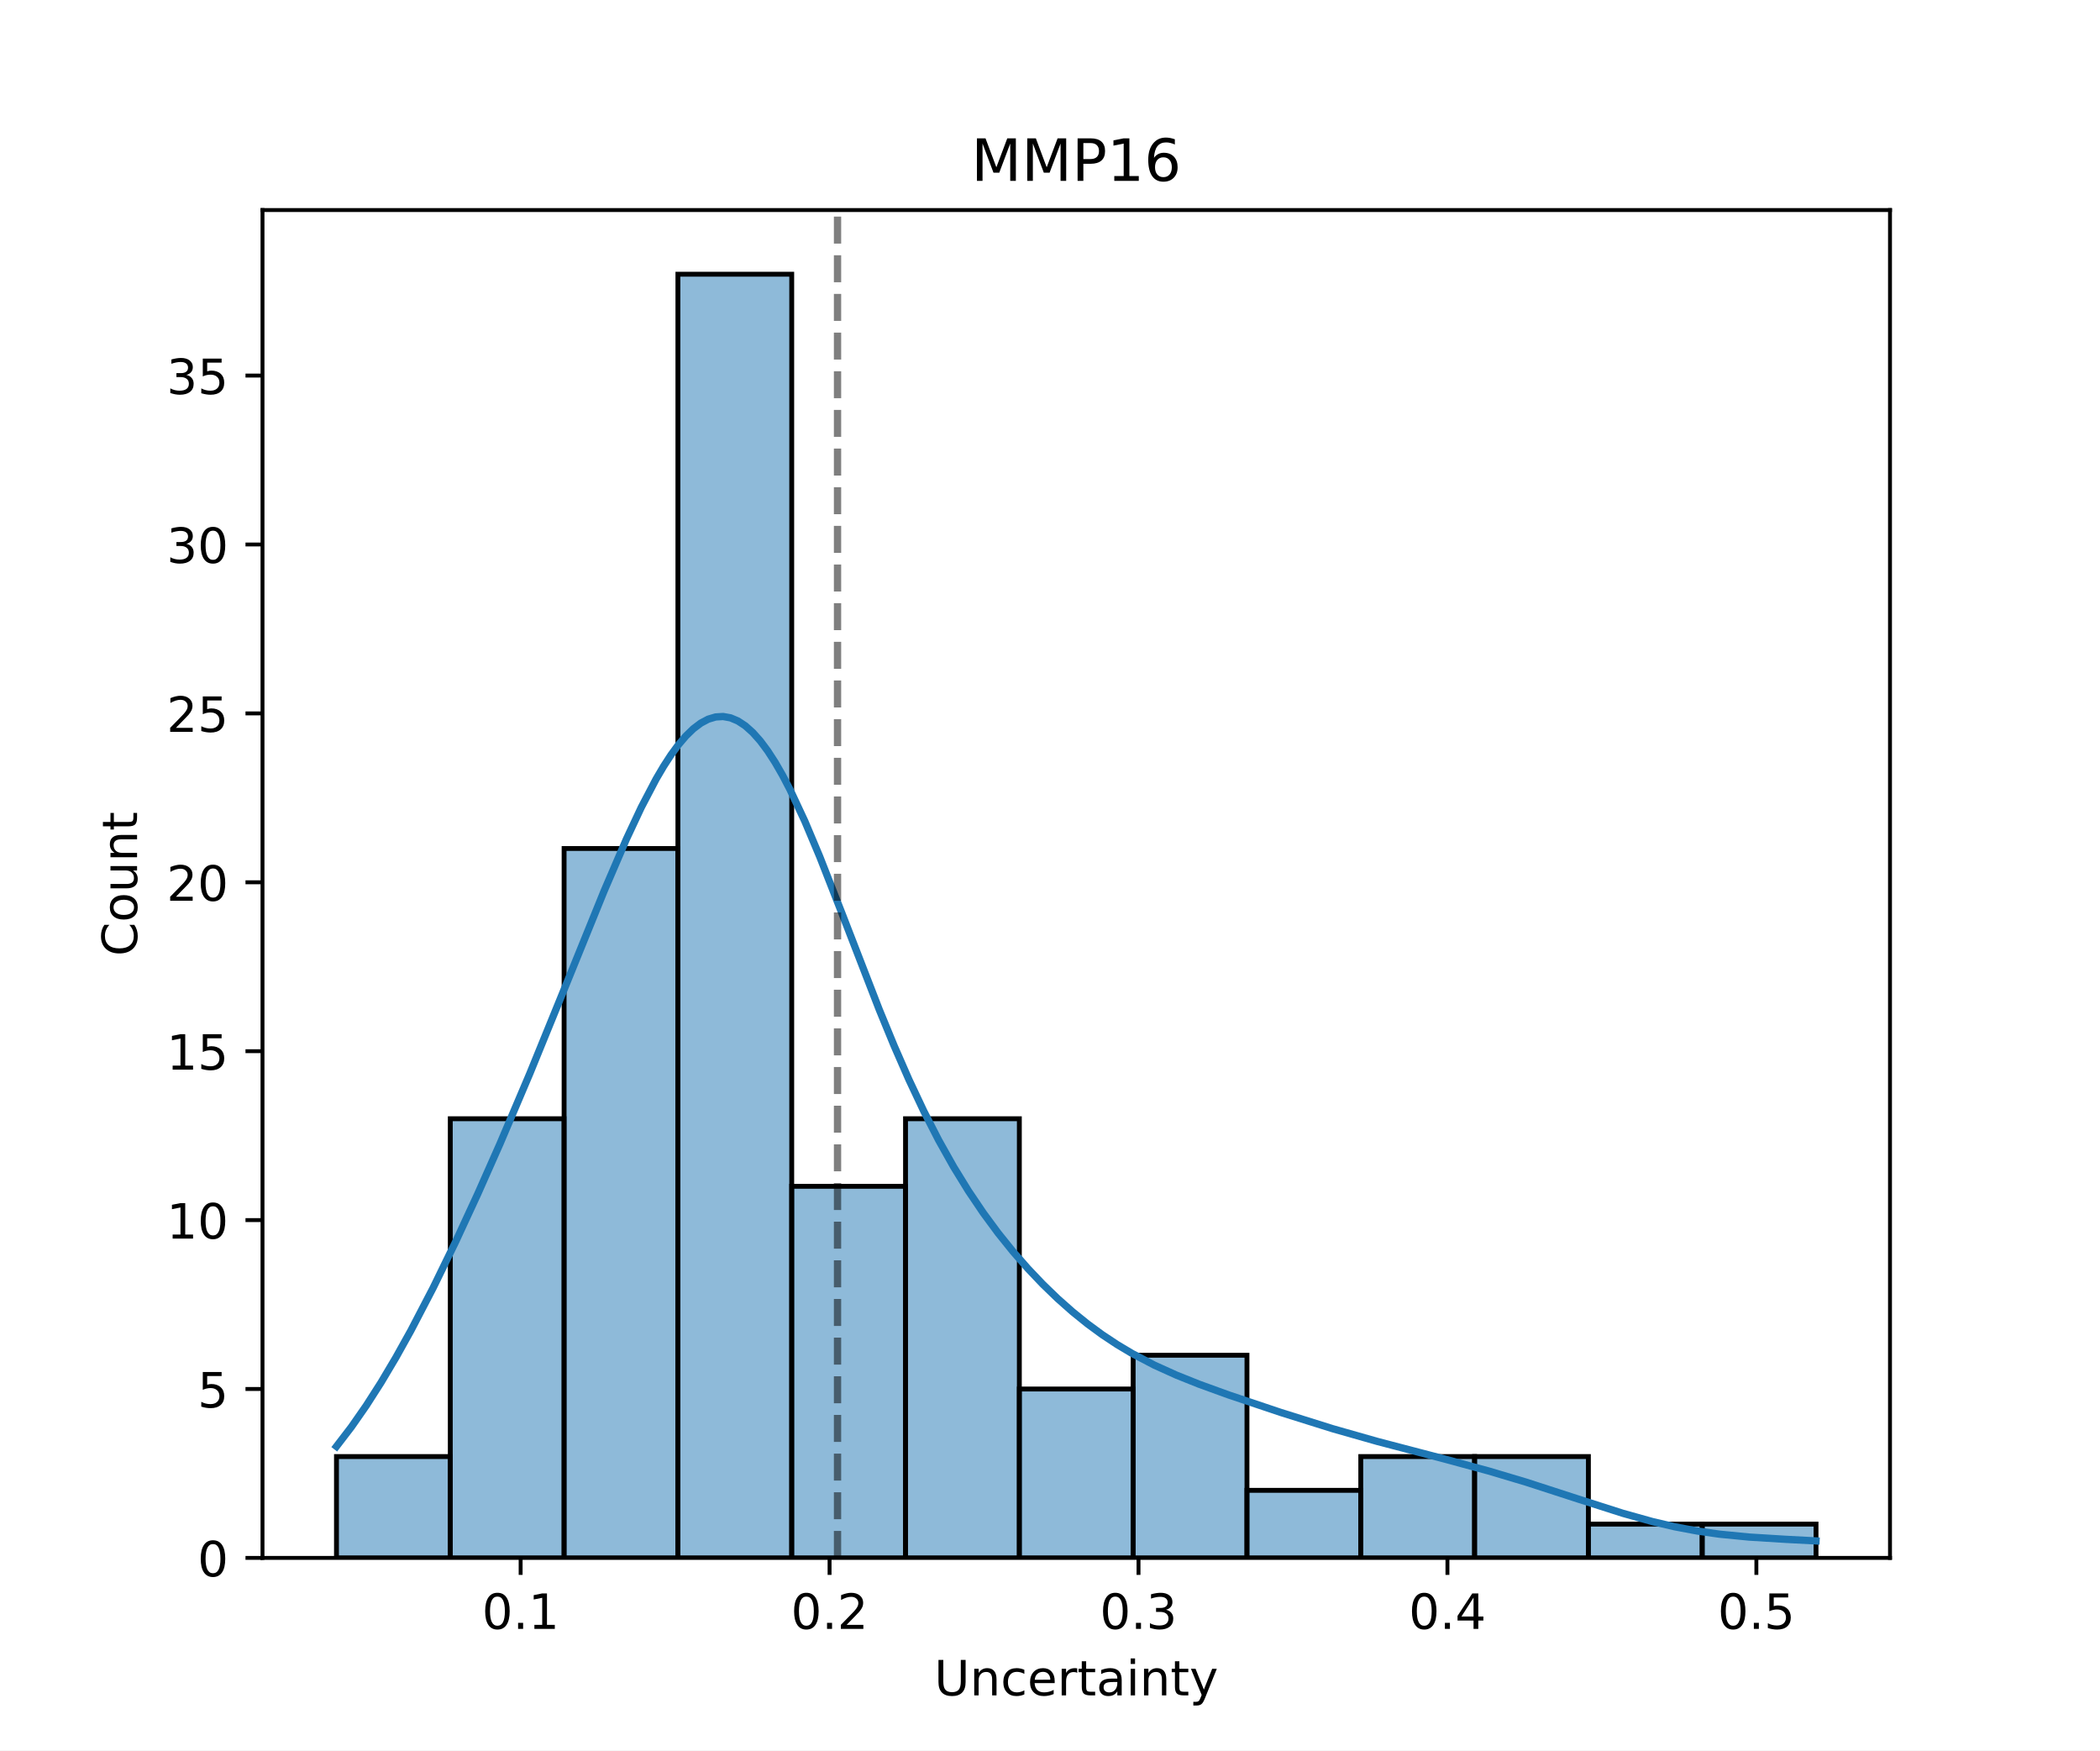
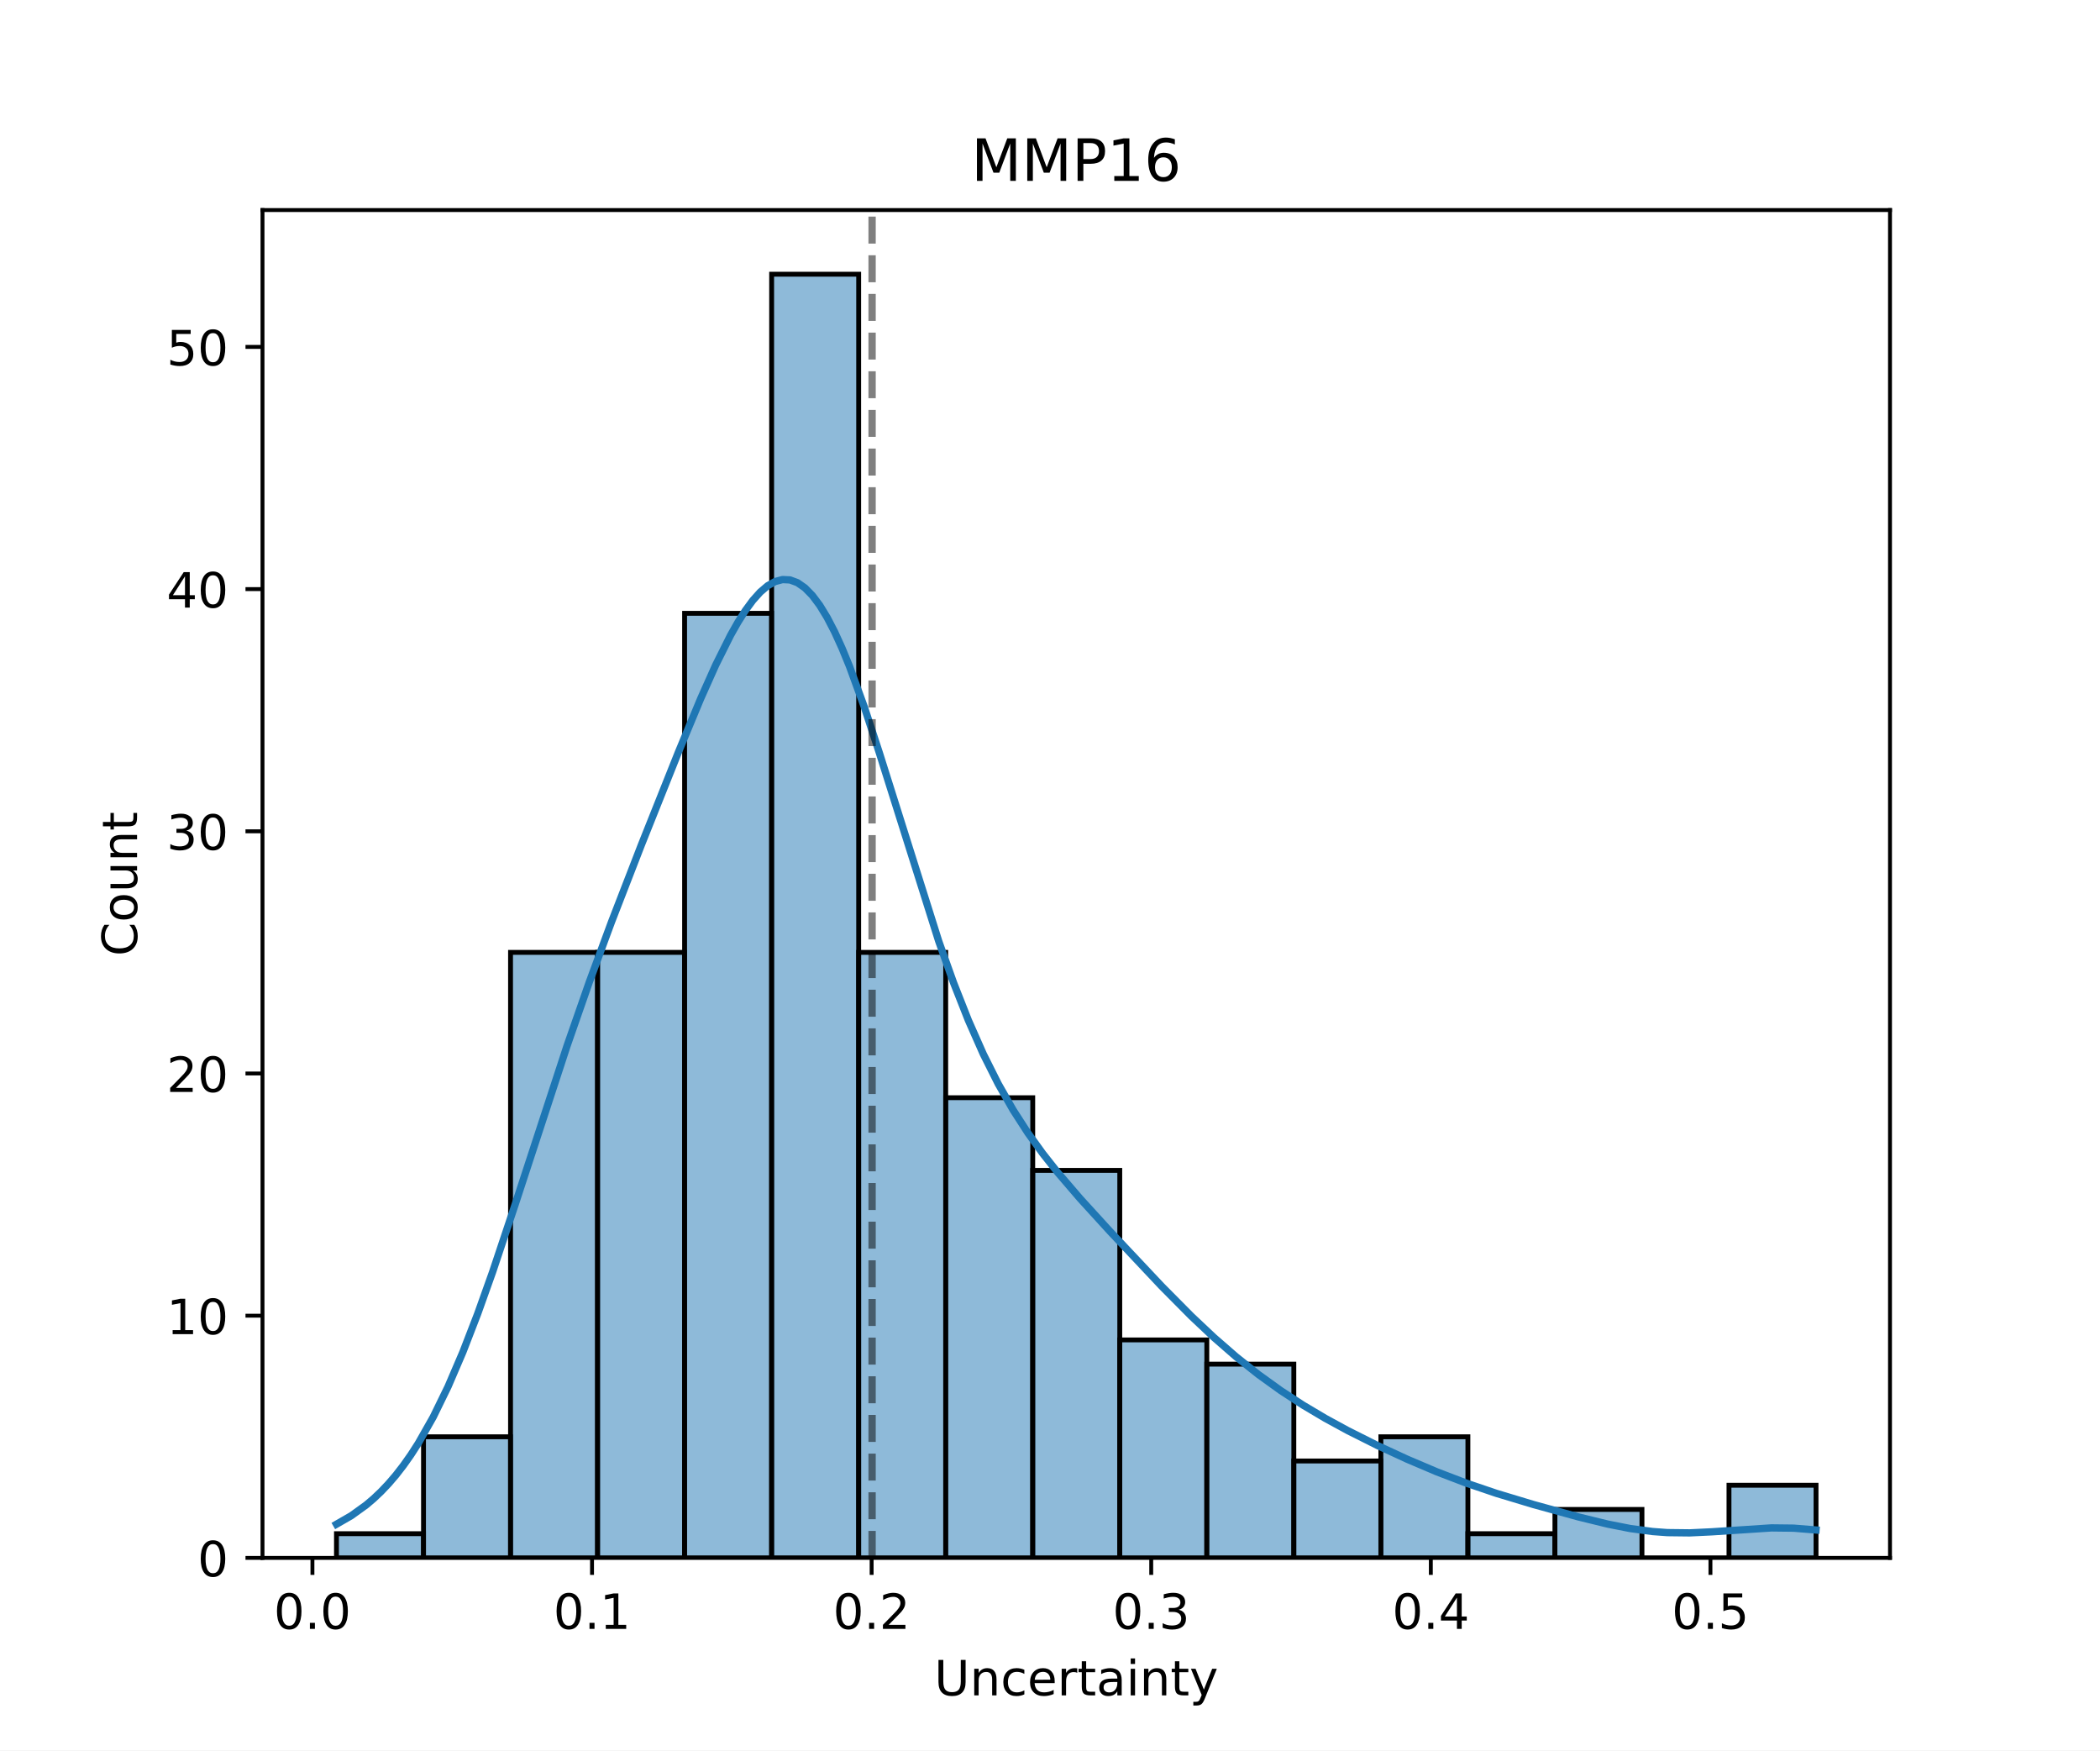
<svg xmlns="http://www.w3.org/2000/svg" xmlns:xlink="http://www.w3.org/1999/xlink" width="432pt" height="360pt" viewBox="0 0 432 360" version="1.1">
  <defs>
    <style type="text/css">*{stroke-linejoin: round; stroke-linecap: butt}</style>
  </defs>
  <g id="figure_1">
    <g id="patch_1">
      <path d="M 0 360  L 432 360  L 432 0  L 0 0  z " style="fill: #ffffff" />
    </g>
    <g id="axes_1">
      <g id="patch_2">
        <path d="M 54 320.4  L 388.8 320.4  L 388.8 43.2  L 54 43.2  z " style="fill: #ffffff" />
      </g>
      <g id="patch_3">
-         <path d="M 69.218 320.4  L 92.631 320.4  L 92.631 299.558  L 69.218 299.558  z " clip-path="url(#pe21a239f90)" style="fill: #1f77b4; fill-opacity: 0.5; stroke: #000000; stroke-linejoin: miter" />
+         <path d="M 69.218 320.4  L 87.122 320.4  L 87.122 315.419  L 69.218 315.419  z " clip-path="url(#p0dcad7f95e)" style="fill: #1f77b4; fill-opacity: 0.5; stroke: #000000; stroke-linejoin: miter" />
      </g>
      <g id="patch_4">
-         <path d="M 92.631 320.4  L 116.043 320.4  L 116.043 230.084  L 92.631 230.084  z " clip-path="url(#pe21a239f90)" style="fill: #1f77b4; fill-opacity: 0.5; stroke: #000000; stroke-linejoin: miter" />
+         <path d="M 87.122 320.4  L 105.026 320.4  L 105.026 295.494  L 87.122 295.494  z " clip-path="url(#p0dcad7f95e)" style="fill: #1f77b4; fill-opacity: 0.5; stroke: #000000; stroke-linejoin: miter" />
      </g>
      <g id="patch_5">
-         <path d="M 116.043 320.4  L 139.456 320.4  L 139.456 174.505  L 116.043 174.505  z " clip-path="url(#pe21a239f90)" style="fill: #1f77b4; fill-opacity: 0.5; stroke: #000000; stroke-linejoin: miter" />
+         <path d="M 105.026 320.4  L 122.929 320.4  L 122.929 195.872  L 105.026 195.872  z " clip-path="url(#p0dcad7f95e)" style="fill: #1f77b4; fill-opacity: 0.5; stroke: #000000; stroke-linejoin: miter" />
      </g>
      <g id="patch_6">
-         <path d="M 139.456 320.4  L 162.869 320.4  L 162.869 56.4  L 139.456 56.4  z " clip-path="url(#pe21a239f90)" style="fill: #1f77b4; fill-opacity: 0.5; stroke: #000000; stroke-linejoin: miter" />
+         <path d="M 122.929 320.4  L 140.833 320.4  L 140.833 195.872  L 122.929 195.872  z " clip-path="url(#p0dcad7f95e)" style="fill: #1f77b4; fill-opacity: 0.5; stroke: #000000; stroke-linejoin: miter" />
      </g>
      <g id="patch_7">
-         <path d="M 162.869 320.4  L 186.281 320.4  L 186.281 243.979  L 162.869 243.979  z " clip-path="url(#pe21a239f90)" style="fill: #1f77b4; fill-opacity: 0.5; stroke: #000000; stroke-linejoin: miter" />
+         <path d="M 140.833 320.4  L 158.737 320.4  L 158.737 126.136  L 140.833 126.136  z " clip-path="url(#p0dcad7f95e)" style="fill: #1f77b4; fill-opacity: 0.5; stroke: #000000; stroke-linejoin: miter" />
      </g>
      <g id="patch_8">
-         <path d="M 186.281 320.4  L 209.694 320.4  L 209.694 230.084  L 186.281 230.084  z " clip-path="url(#pe21a239f90)" style="fill: #1f77b4; fill-opacity: 0.5; stroke: #000000; stroke-linejoin: miter" />
+         <path d="M 158.737 320.4  L 176.641 320.4  L 176.641 56.4  L 158.737 56.4  z " clip-path="url(#p0dcad7f95e)" style="fill: #1f77b4; fill-opacity: 0.5; stroke: #000000; stroke-linejoin: miter" />
      </g>
      <g id="patch_9">
-         <path d="M 209.694 320.4  L 233.106 320.4  L 233.106 285.663  L 209.694 285.663  z " clip-path="url(#pe21a239f90)" style="fill: #1f77b4; fill-opacity: 0.5; stroke: #000000; stroke-linejoin: miter" />
+         <path d="M 176.641 320.4  L 194.544 320.4  L 194.544 195.872  L 176.641 195.872  z " clip-path="url(#p0dcad7f95e)" style="fill: #1f77b4; fill-opacity: 0.5; stroke: #000000; stroke-linejoin: miter" />
      </g>
      <g id="patch_10">
-         <path d="M 233.106 320.4  L 256.519 320.4  L 256.519 278.716  L 233.106 278.716  z " clip-path="url(#pe21a239f90)" style="fill: #1f77b4; fill-opacity: 0.5; stroke: #000000; stroke-linejoin: miter" />
+         <path d="M 194.544 320.4  L 212.448 320.4  L 212.448 225.758  L 194.544 225.758  z " clip-path="url(#p0dcad7f95e)" style="fill: #1f77b4; fill-opacity: 0.5; stroke: #000000; stroke-linejoin: miter" />
      </g>
      <g id="patch_11">
-         <path d="M 256.519 320.4  L 279.931 320.4  L 279.931 306.505  L 256.519 306.505  z " clip-path="url(#pe21a239f90)" style="fill: #1f77b4; fill-opacity: 0.5; stroke: #000000; stroke-linejoin: miter" />
+         <path d="M 212.448 320.4  L 230.352 320.4  L 230.352 240.702  L 212.448 240.702  z " clip-path="url(#p0dcad7f95e)" style="fill: #1f77b4; fill-opacity: 0.5; stroke: #000000; stroke-linejoin: miter" />
      </g>
      <g id="patch_12">
-         <path d="M 279.931 320.4  L 303.344 320.4  L 303.344 299.558  L 279.931 299.558  z " clip-path="url(#pe21a239f90)" style="fill: #1f77b4; fill-opacity: 0.5; stroke: #000000; stroke-linejoin: miter" />
+         <path d="M 230.352 320.4  L 248.256 320.4  L 248.256 275.57  L 230.352 275.57  z " clip-path="url(#p0dcad7f95e)" style="fill: #1f77b4; fill-opacity: 0.5; stroke: #000000; stroke-linejoin: miter" />
      </g>
      <g id="patch_13">
-         <path d="M 303.344 320.4  L 326.757 320.4  L 326.757 299.558  L 303.344 299.558  z " clip-path="url(#pe21a239f90)" style="fill: #1f77b4; fill-opacity: 0.5; stroke: #000000; stroke-linejoin: miter" />
+         <path d="M 248.256 320.4  L 266.159 320.4  L 266.159 280.551  L 248.256 280.551  z " clip-path="url(#p0dcad7f95e)" style="fill: #1f77b4; fill-opacity: 0.5; stroke: #000000; stroke-linejoin: miter" />
      </g>
      <g id="patch_14">
-         <path d="M 326.757 320.4  L 350.169 320.4  L 350.169 313.453  L 326.757 313.453  z " clip-path="url(#pe21a239f90)" style="fill: #1f77b4; fill-opacity: 0.5; stroke: #000000; stroke-linejoin: miter" />
+         <path d="M 266.159 320.4  L 284.063 320.4  L 284.063 300.475  L 266.159 300.475  z " clip-path="url(#p0dcad7f95e)" style="fill: #1f77b4; fill-opacity: 0.5; stroke: #000000; stroke-linejoin: miter" />
      </g>
      <g id="patch_15">
-         <path d="M 350.169 320.4  L 373.582 320.4  L 373.582 313.453  L 350.169 313.453  z " clip-path="url(#pe21a239f90)" style="fill: #1f77b4; fill-opacity: 0.5; stroke: #000000; stroke-linejoin: miter" />
+         <path d="M 284.063 320.4  L 301.967 320.4  L 301.967 295.494  L 284.063 295.494  z " clip-path="url(#p0dcad7f95e)" style="fill: #1f77b4; fill-opacity: 0.5; stroke: #000000; stroke-linejoin: miter" />
+       </g>
+       <g id="patch_16">
+         <path d="M 301.967 320.4  L 319.871 320.4  L 319.871 315.419  L 301.967 315.419  z " clip-path="url(#p0dcad7f95e)" style="fill: #1f77b4; fill-opacity: 0.5; stroke: #000000; stroke-linejoin: miter" />
+       </g>
+       <g id="patch_17">
+         <path d="M 319.871 320.4  L 337.774 320.4  L 337.774 310.438  L 319.871 310.438  z " clip-path="url(#p0dcad7f95e)" style="fill: #1f77b4; fill-opacity: 0.5; stroke: #000000; stroke-linejoin: miter" />
+       </g>
+       <g id="patch_18">
+         <path d="M 337.774 320.4  L 355.678 320.4  L 355.678 320.4  L 337.774 320.4  z " clip-path="url(#p0dcad7f95e)" style="fill: #1f77b4; fill-opacity: 0.5; stroke: #000000; stroke-linejoin: miter" />
+       </g>
+       <g id="patch_19">
+         <path d="M 355.678 320.4  L 373.582 320.4  L 373.582 305.457  L 355.678 305.457  z " clip-path="url(#p0dcad7f95e)" style="fill: #1f77b4; fill-opacity: 0.5; stroke: #000000; stroke-linejoin: miter" />
      </g>
      <g id="matplotlib.axis_1">
        <g id="xtick_1">
          <g id="line2d_1">
            <defs>
-               <path id="m9083d14090" d="M 0 0  L 0 3.5  " style="stroke: #000000; stroke-width: 0.8" />
+               <path id="mce3bb1f323" d="M 0 0  L 0 3.5  " style="stroke: #000000; stroke-width: 0.8" />
            </defs>
            <g>
-               <use xlink:href="#m9083d14090" x="107.102" y="320.4" style="stroke: #000000; stroke-width: 0.8" />
+               <use xlink:href="#mce3bb1f323" x="64.272" y="320.4" style="stroke: #000000; stroke-width: 0.8" />
            </g>
          </g>
          <g id="text_1">
-             <g transform="translate(99.14995 334.9984) scale(0.1 -0.1)">
+             <g transform="translate(56.31994 334.9984) scale(0.1 -0.1)">
              <defs>
                <path id="DejaVuSans-30" d="M 2034 4250  Q 1547 4250 1301 3770  Q 1056 3291 1056 2328  Q 1056 1369 1301 889  Q 1547 409 2034 409  Q 2525 409 2770 889  Q 3016 1369 3016 2328  Q 3016 3291 2770 3770  Q 2525 4250 2034 4250  z M 2034 4750  Q 2819 4750 3233 4129  Q 3647 3509 3647 2328  Q 3647 1150 3233 529  Q 2819 -91 2034 -91  Q 1250 -91 836 529  Q 422 1150 422 2328  Q 422 3509 836 4129  Q 1250 4750 2034 4750  z " transform="scale(0.015625)" />
                <path id="DejaVuSans-2e" d="M 684 794  L 1344 794  L 1344 0  L 684 0  L 684 794  z " transform="scale(0.015625)" />
-                 <path id="DejaVuSans-31" d="M 794 531  L 1825 531  L 1825 4091  L 703 3866  L 703 4441  L 1819 4666  L 2450 4666  L 2450 531  L 3481 531  L 3481 0  L 794 0  L 794 531  z " transform="scale(0.015625)" />
-               </defs>
-               <use xlink:href="#DejaVuSans-30" />
-               <use xlink:href="#DejaVuSans-2e" transform="translate(63.62305 0)" />
-               <use xlink:href="#DejaVuSans-31" transform="translate(95.41016 0)" />
+               </defs>
+               <use xlink:href="#DejaVuSans-30" />
+               <use xlink:href="#DejaVuSans-2e" transform="translate(63.62305 0)" />
+               <use xlink:href="#DejaVuSans-30" transform="translate(95.41016 0)" />
            </g>
          </g>
        </g>
        <g id="xtick_2">
          <g id="line2d_2">
            <g>
-               <use xlink:href="#m9083d14090" x="170.654" y="320.4" style="stroke: #000000; stroke-width: 0.8" />
+               <use xlink:href="#mce3bb1f323" x="121.789" y="320.4" style="stroke: #000000; stroke-width: 0.8" />
            </g>
          </g>
          <g id="text_2">
-             <g transform="translate(162.7023 334.9984) scale(0.1 -0.1)">
-               <defs>
-                 <path id="DejaVuSans-32" d="M 1228 531  L 3431 531  L 3431 0  L 469 0  L 469 531  Q 828 903 1448 1529  Q 2069 2156 2228 2338  Q 2531 2678 2651 2914  Q 2772 3150 2772 3378  Q 2772 3750 2511 3984  Q 2250 4219 1831 4219  Q 1534 4219 1204 4116  Q 875 4013 500 3803  L 500 4441  Q 881 4594 1212 4672  Q 1544 4750 1819 4750  Q 2544 4750 2975 4387  Q 3406 4025 3406 3419  Q 3406 3131 3298 2873  Q 3191 2616 2906 2266  Q 2828 2175 2409 1742  Q 1991 1309 1228 531  z " transform="scale(0.015625)" />
-               </defs>
-               <use xlink:href="#DejaVuSans-30" />
-               <use xlink:href="#DejaVuSans-2e" transform="translate(63.62305 0)" />
-               <use xlink:href="#DejaVuSans-32" transform="translate(95.41016 0)" />
+             <g transform="translate(113.8378 334.9984) scale(0.1 -0.1)">
+               <defs>
+                 <path id="DejaVuSans-31" d="M 794 531  L 1825 531  L 1825 4091  L 703 3866  L 703 4441  L 1819 4666  L 2450 4666  L 2450 531  L 3481 531  L 3481 0  L 794 0  L 794 531  z " transform="scale(0.015625)" />
+               </defs>
+               <use xlink:href="#DejaVuSans-30" />
+               <use xlink:href="#DejaVuSans-2e" transform="translate(63.62305 0)" />
+               <use xlink:href="#DejaVuSans-31" transform="translate(95.41016 0)" />
            </g>
          </g>
        </g>
        <g id="xtick_3">
          <g id="line2d_3">
            <g>
-               <use xlink:href="#m9083d14090" x="234.206" y="320.4" style="stroke: #000000; stroke-width: 0.8" />
+               <use xlink:href="#mce3bb1f323" x="179.307" y="320.4" style="stroke: #000000; stroke-width: 0.8" />
            </g>
          </g>
          <g id="text_3">
-             <g transform="translate(226.2547 334.9984) scale(0.1 -0.1)">
-               <defs>
-                 <path id="DejaVuSans-33" d="M 2597 2516  Q 3050 2419 3304 2112  Q 3559 1806 3559 1356  Q 3559 666 3084 287  Q 2609 -91 1734 -91  Q 1441 -91 1130 -33  Q 819 25 488 141  L 488 750  Q 750 597 1062 519  Q 1375 441 1716 441  Q 2309 441 2620 675  Q 2931 909 2931 1356  Q 2931 1769 2642 2001  Q 2353 2234 1838 2234  L 1294 2234  L 1294 2753  L 1863 2753  Q 2328 2753 2575 2939  Q 2822 3125 2822 3475  Q 2822 3834 2567 4026  Q 2313 4219 1838 4219  Q 1578 4219 1281 4162  Q 984 4106 628 3988  L 628 4550  Q 988 4650 1302 4700  Q 1616 4750 1894 4750  Q 2613 4750 3031 4423  Q 3450 4097 3450 3541  Q 3450 3153 3228 2886  Q 3006 2619 2597 2516  z " transform="scale(0.015625)" />
-               </defs>
-               <use xlink:href="#DejaVuSans-30" />
-               <use xlink:href="#DejaVuSans-2e" transform="translate(63.62305 0)" />
-               <use xlink:href="#DejaVuSans-33" transform="translate(95.41016 0)" />
+             <g transform="translate(171.3557 334.9984) scale(0.1 -0.1)">
+               <defs>
+                 <path id="DejaVuSans-32" d="M 1228 531  L 3431 531  L 3431 0  L 469 0  L 469 531  Q 828 903 1448 1529  Q 2069 2156 2228 2338  Q 2531 2678 2651 2914  Q 2772 3150 2772 3378  Q 2772 3750 2511 3984  Q 2250 4219 1831 4219  Q 1534 4219 1204 4116  Q 875 4013 500 3803  L 500 4441  Q 881 4594 1212 4672  Q 1544 4750 1819 4750  Q 2544 4750 2975 4387  Q 3406 4025 3406 3419  Q 3406 3131 3298 2873  Q 3191 2616 2906 2266  Q 2828 2175 2409 1742  Q 1991 1309 1228 531  z " transform="scale(0.015625)" />
+               </defs>
+               <use xlink:href="#DejaVuSans-30" />
+               <use xlink:href="#DejaVuSans-2e" transform="translate(63.62305 0)" />
+               <use xlink:href="#DejaVuSans-32" transform="translate(95.41016 0)" />
            </g>
          </g>
        </g>
        <g id="xtick_4">
          <g id="line2d_4">
            <g>
-               <use xlink:href="#m9083d14090" x="297.759" y="320.4" style="stroke: #000000; stroke-width: 0.8" />
+               <use xlink:href="#mce3bb1f323" x="236.825" y="320.4" style="stroke: #000000; stroke-width: 0.8" />
            </g>
          </g>
          <g id="text_4">
-             <g transform="translate(289.8071 334.9984) scale(0.1 -0.1)">
-               <defs>
-                 <path id="DejaVuSans-34" d="M 2419 4116  L 825 1625  L 2419 1625  L 2419 4116  z M 2253 4666  L 3047 4666  L 3047 1625  L 3713 1625  L 3713 1100  L 3047 1100  L 3047 0  L 2419 0  L 2419 1100  L 313 1100  L 313 1709  L 2253 4666  z " transform="scale(0.015625)" />
-               </defs>
-               <use xlink:href="#DejaVuSans-30" />
-               <use xlink:href="#DejaVuSans-2e" transform="translate(63.62305 0)" />
-               <use xlink:href="#DejaVuSans-34" transform="translate(95.41016 0)" />
+             <g transform="translate(228.8736 334.9984) scale(0.1 -0.1)">
+               <defs>
+                 <path id="DejaVuSans-33" d="M 2597 2516  Q 3050 2419 3304 2112  Q 3559 1806 3559 1356  Q 3559 666 3084 287  Q 2609 -91 1734 -91  Q 1441 -91 1130 -33  Q 819 25 488 141  L 488 750  Q 750 597 1062 519  Q 1375 441 1716 441  Q 2309 441 2620 675  Q 2931 909 2931 1356  Q 2931 1769 2642 2001  Q 2353 2234 1838 2234  L 1294 2234  L 1294 2753  L 1863 2753  Q 2328 2753 2575 2939  Q 2822 3125 2822 3475  Q 2822 3834 2567 4026  Q 2313 4219 1838 4219  Q 1578 4219 1281 4162  Q 984 4106 628 3988  L 628 4550  Q 988 4650 1302 4700  Q 1616 4750 1894 4750  Q 2613 4750 3031 4423  Q 3450 4097 3450 3541  Q 3450 3153 3228 2886  Q 3006 2619 2597 2516  z " transform="scale(0.015625)" />
+               </defs>
+               <use xlink:href="#DejaVuSans-30" />
+               <use xlink:href="#DejaVuSans-2e" transform="translate(63.62305 0)" />
+               <use xlink:href="#DejaVuSans-33" transform="translate(95.41016 0)" />
            </g>
          </g>
        </g>
        <g id="xtick_5">
          <g id="line2d_5">
            <g>
-               <use xlink:href="#m9083d14090" x="361.311" y="320.4" style="stroke: #000000; stroke-width: 0.8" />
+               <use xlink:href="#mce3bb1f323" x="294.343" y="320.4" style="stroke: #000000; stroke-width: 0.8" />
            </g>
          </g>
          <g id="text_5">
-             <g transform="translate(353.3595 334.9984) scale(0.1 -0.1)">
+             <g transform="translate(286.3915 334.9984) scale(0.1 -0.1)">
+               <defs>
+                 <path id="DejaVuSans-34" d="M 2419 4116  L 825 1625  L 2419 1625  L 2419 4116  z M 2253 4666  L 3047 4666  L 3047 1625  L 3713 1625  L 3713 1100  L 3047 1100  L 3047 0  L 2419 0  L 2419 1100  L 313 1100  L 313 1709  L 2253 4666  z " transform="scale(0.015625)" />
+               </defs>
+               <use xlink:href="#DejaVuSans-30" />
+               <use xlink:href="#DejaVuSans-2e" transform="translate(63.62305 0)" />
+               <use xlink:href="#DejaVuSans-34" transform="translate(95.41016 0)" />
+             </g>
+           </g>
+         </g>
+         <g id="xtick_6">
+           <g id="line2d_6">
+             <g>
+               <use xlink:href="#mce3bb1f323" x="351.861" y="320.4" style="stroke: #000000; stroke-width: 0.8" />
+             </g>
+           </g>
+           <g id="text_6">
+             <g transform="translate(343.9093 334.9984) scale(0.1 -0.1)">
              <defs>
                <path id="DejaVuSans-35" d="M 691 4666  L 3169 4666  L 3169 4134  L 1269 4134  L 1269 2991  Q 1406 3038 1543 3061  Q 1681 3084 1819 3084  Q 2600 3084 3056 2656  Q 3513 2228 3513 1497  Q 3513 744 3044 326  Q 2575 -91 1722 -91  Q 1428 -91 1123 -41  Q 819 9 494 109  L 494 744  Q 775 591 1075 516  Q 1375 441 1709 441  Q 2250 441 2565 725  Q 2881 1009 2881 1497  Q 2881 1984 2565 2268  Q 2250 2553 1709 2553  Q 1456 2553 1204 2497  Q 953 2441 691 2322  L 691 4666  z " transform="scale(0.015625)" />
              </defs>
              <use xlink:href="#DejaVuSans-30" />
              <use xlink:href="#DejaVuSans-2e" transform="translate(63.62305 0)" />
              <use xlink:href="#DejaVuSans-35" transform="translate(95.41016 0)" />
            </g>
          </g>
        </g>
-         <g id="text_6">
+         <g id="text_7">
          <g transform="translate(192.1891 348.6766) scale(0.1 -0.1)">
            <defs>
              <path id="DejaVuSans-55" d="M 556 4666  L 1191 4666  L 1191 1831  Q 1191 1081 1462 751  Q 1734 422 2344 422  Q 2950 422 3222 751  Q 3494 1081 3494 1831  L 3494 4666  L 4128 4666  L 4128 1753  Q 4128 841 3676 375  Q 3225 -91 2344 -91  Q 1459 -91 1007 375  Q 556 841 556 1753  L 556 4666  z " transform="scale(0.015625)" />
              <path id="DejaVuSans-6e" d="M 3513 2113  L 3513 0  L 2938 0  L 2938 2094  Q 2938 2591 2744 2837  Q 2550 3084 2163 3084  Q 1697 3084 1428 2787  Q 1159 2491 1159 1978  L 1159 0  L 581 0  L 581 3500  L 1159 3500  L 1159 2956  Q 1366 3272 1645 3428  Q 1925 3584 2291 3584  Q 2894 3584 3203 3211  Q 3513 2838 3513 2113  z " transform="scale(0.015625)" />
              <path id="DejaVuSans-63" d="M 3122 3366  L 3122 2828  Q 2878 2963 2633 3030  Q 2388 3097 2138 3097  Q 1578 3097 1268 2742  Q 959 2388 959 1747  Q 959 1106 1268 751  Q 1578 397 2138 397  Q 2388 397 2633 464  Q 2878 531 3122 666  L 3122 134  Q 2881 22 2623 -34  Q 2366 -91 2075 -91  Q 1284 -91 818 406  Q 353 903 353 1747  Q 353 2603 823 3093  Q 1294 3584 2113 3584  Q 2378 3584 2631 3529  Q 2884 3475 3122 3366  z " transform="scale(0.015625)" />
              <path id="DejaVuSans-65" d="M 3597 1894  L 3597 1613  L 953 1613  Q 991 1019 1311 708  Q 1631 397 2203 397  Q 2534 397 2845 478  Q 3156 559 3463 722  L 3463 178  Q 3153 47 2828 -22  Q 2503 -91 2169 -91  Q 1331 -91 842 396  Q 353 884 353 1716  Q 353 2575 817 3079  Q 1281 3584 2069 3584  Q 2775 3584 3186 3129  Q 3597 2675 3597 1894  z M 3022 2063  Q 3016 2534 2758 2815  Q 2500 3097 2075 3097  Q 1594 3097 1305 2825  Q 1016 2553 972 2059  L 3022 2063  z " transform="scale(0.015625)" />
              <path id="DejaVuSans-72" d="M 2631 2963  Q 2534 3019 2420 3045  Q 2306 3072 2169 3072  Q 1681 3072 1420 2755  Q 1159 2438 1159 1844  L 1159 0  L 581 0  L 581 3500  L 1159 3500  L 1159 2956  Q 1341 3275 1631 3429  Q 1922 3584 2338 3584  Q 2397 3584 2469 3576  Q 2541 3569 2628 3553  L 2631 2963  z " transform="scale(0.015625)" />
              <path id="DejaVuSans-74" d="M 1172 4494  L 1172 3500  L 2356 3500  L 2356 3053  L 1172 3053  L 1172 1153  Q 1172 725 1289 603  Q 1406 481 1766 481  L 2356 481  L 2356 0  L 1766 0  Q 1100 0 847 248  Q 594 497 594 1153  L 594 3053  L 172 3053  L 172 3500  L 594 3500  L 594 4494  L 1172 4494  z " transform="scale(0.015625)" />
              <path id="DejaVuSans-61" d="M 2194 1759  Q 1497 1759 1228 1600  Q 959 1441 959 1056  Q 959 750 1161 570  Q 1363 391 1709 391  Q 2188 391 2477 730  Q 2766 1069 2766 1631  L 2766 1759  L 2194 1759  z M 3341 1997  L 3341 0  L 2766 0  L 2766 531  Q 2569 213 2275 61  Q 1981 -91 1556 -91  Q 1019 -91 701 211  Q 384 513 384 1019  Q 384 1609 779 1909  Q 1175 2209 1959 2209  L 2766 2209  L 2766 2266  Q 2766 2663 2505 2880  Q 2244 3097 1772 3097  Q 1472 3097 1187 3025  Q 903 2953 641 2809  L 641 3341  Q 956 3463 1253 3523  Q 1550 3584 1831 3584  Q 2591 3584 2966 3190  Q 3341 2797 3341 1997  z " transform="scale(0.015625)" />
              <path id="DejaVuSans-69" d="M 603 3500  L 1178 3500  L 1178 0  L 603 0  L 603 3500  z M 603 4863  L 1178 4863  L 1178 4134  L 603 4134  L 603 4863  z " transform="scale(0.015625)" />
              <path id="DejaVuSans-79" d="M 2059 -325  Q 1816 -950 1584 -1140  Q 1353 -1331 966 -1331  L 506 -1331  L 506 -850  L 844 -850  Q 1081 -850 1212 -737  Q 1344 -625 1503 -206  L 1606 56  L 191 3500  L 800 3500  L 1894 763  L 2988 3500  L 3597 3500  L 2059 -325  z " transform="scale(0.015625)" />
            </defs>
            <use xlink:href="#DejaVuSans-55" />
            <use xlink:href="#DejaVuSans-6e" transform="translate(73.19336 0)" />
            <use xlink:href="#DejaVuSans-63" transform="translate(136.5723 0)" />
            <use xlink:href="#DejaVuSans-65" transform="translate(191.5527 0)" />
            <use xlink:href="#DejaVuSans-72" transform="translate(253.0762 0)" />
            <use xlink:href="#DejaVuSans-74" transform="translate(294.1895 0)" />
            <use xlink:href="#DejaVuSans-61" transform="translate(333.3984 0)" />
            <use xlink:href="#DejaVuSans-69" transform="translate(394.6777 0)" />
            <use xlink:href="#DejaVuSans-6e" transform="translate(422.4609 0)" />
            <use xlink:href="#DejaVuSans-74" transform="translate(485.8398 0)" />
            <use xlink:href="#DejaVuSans-79" transform="translate(525.0488 0)" />
          </g>
        </g>
      </g>
      <g id="matplotlib.axis_2">
        <g id="ytick_1">
-           <g id="line2d_6">
+           <g id="line2d_7">
            <defs>
-               <path id="m0eb8d7a370" d="M 0 0  L -3.5 0  " style="stroke: #000000; stroke-width: 0.8" />
+               <path id="mfd8541c0fd" d="M 0 0  L -3.5 0  " style="stroke: #000000; stroke-width: 0.8" />
            </defs>
            <g>
-               <use xlink:href="#m0eb8d7a370" x="54" y="320.4" style="stroke: #000000; stroke-width: 0.8" />
-             </g>
-           </g>
-           <g id="text_7">
+               <use xlink:href="#mfd8541c0fd" x="54" y="320.4" style="stroke: #000000; stroke-width: 0.8" />
+             </g>
+           </g>
+           <g id="text_8">
            <g transform="translate(40.6375 324.1992) scale(0.1 -0.1)">
              <use xlink:href="#DejaVuSans-30" />
            </g>
          </g>
        </g>
        <g id="ytick_2">
-           <g id="line2d_7">
-             <g>
-               <use xlink:href="#m0eb8d7a370" x="54" y="285.663" style="stroke: #000000; stroke-width: 0.8" />
-             </g>
-           </g>
-           <g id="text_8">
-             <g transform="translate(40.6375 289.4624) scale(0.1 -0.1)">
+           <g id="line2d_8">
+             <g>
+               <use xlink:href="#mfd8541c0fd" x="54" y="270.589" style="stroke: #000000; stroke-width: 0.8" />
+             </g>
+           </g>
+           <g id="text_9">
+             <g transform="translate(34.275 274.3879) scale(0.1 -0.1)">
+               <use xlink:href="#DejaVuSans-31" />
+               <use xlink:href="#DejaVuSans-30" transform="translate(63.62305 0)" />
+             </g>
+           </g>
+         </g>
+         <g id="ytick_3">
+           <g id="line2d_9">
+             <g>
+               <use xlink:href="#mfd8541c0fd" x="54" y="220.777" style="stroke: #000000; stroke-width: 0.8" />
+             </g>
+           </g>
+           <g id="text_10">
+             <g transform="translate(34.275 224.5766) scale(0.1 -0.1)">
+               <use xlink:href="#DejaVuSans-32" />
+               <use xlink:href="#DejaVuSans-30" transform="translate(63.62305 0)" />
+             </g>
+           </g>
+         </g>
+         <g id="ytick_4">
+           <g id="line2d_10">
+             <g>
+               <use xlink:href="#mfd8541c0fd" x="54" y="170.966" style="stroke: #000000; stroke-width: 0.8" />
+             </g>
+           </g>
+           <g id="text_11">
+             <g transform="translate(34.275 174.7653) scale(0.1 -0.1)">
+               <use xlink:href="#DejaVuSans-33" />
+               <use xlink:href="#DejaVuSans-30" transform="translate(63.62305 0)" />
+             </g>
+           </g>
+         </g>
+         <g id="ytick_5">
+           <g id="line2d_11">
+             <g>
+               <use xlink:href="#mfd8541c0fd" x="54" y="121.155" style="stroke: #000000; stroke-width: 0.8" />
+             </g>
+           </g>
+           <g id="text_12">
+             <g transform="translate(34.275 124.9539) scale(0.1 -0.1)">
+               <use xlink:href="#DejaVuSans-34" />
+               <use xlink:href="#DejaVuSans-30" transform="translate(63.62305 0)" />
+             </g>
+           </g>
+         </g>
+         <g id="ytick_6">
+           <g id="line2d_12">
+             <g>
+               <use xlink:href="#mfd8541c0fd" x="54" y="71.343" style="stroke: #000000; stroke-width: 0.8" />
+             </g>
+           </g>
+           <g id="text_13">
+             <g transform="translate(34.275 75.14262) scale(0.1 -0.1)">
              <use xlink:href="#DejaVuSans-35" />
-             </g>
-           </g>
-         </g>
-         <g id="ytick_3">
-           <g id="line2d_8">
-             <g>
-               <use xlink:href="#m0eb8d7a370" x="54" y="250.926" style="stroke: #000000; stroke-width: 0.8" />
-             </g>
-           </g>
-           <g id="text_9">
-             <g transform="translate(34.275 254.7255) scale(0.1 -0.1)">
-               <use xlink:href="#DejaVuSans-31" />
-               <use xlink:href="#DejaVuSans-30" transform="translate(63.62305 0)" />
-             </g>
-           </g>
-         </g>
-         <g id="ytick_4">
-           <g id="line2d_9">
-             <g>
-               <use xlink:href="#m0eb8d7a370" x="54" y="216.189" style="stroke: #000000; stroke-width: 0.8" />
-             </g>
-           </g>
-           <g id="text_10">
-             <g transform="translate(34.275 219.9887) scale(0.1 -0.1)">
-               <use xlink:href="#DejaVuSans-31" />
-               <use xlink:href="#DejaVuSans-35" transform="translate(63.62305 0)" />
-             </g>
-           </g>
-         </g>
-         <g id="ytick_5">
-           <g id="line2d_10">
-             <g>
-               <use xlink:href="#m0eb8d7a370" x="54" y="181.453" style="stroke: #000000; stroke-width: 0.8" />
-             </g>
-           </g>
-           <g id="text_11">
-             <g transform="translate(34.275 185.2518) scale(0.1 -0.1)">
-               <use xlink:href="#DejaVuSans-32" />
-               <use xlink:href="#DejaVuSans-30" transform="translate(63.62305 0)" />
-             </g>
-           </g>
-         </g>
-         <g id="ytick_6">
-           <g id="line2d_11">
-             <g>
-               <use xlink:href="#m0eb8d7a370" x="54" y="146.716" style="stroke: #000000; stroke-width: 0.8" />
-             </g>
-           </g>
-           <g id="text_12">
-             <g transform="translate(34.275 150.515) scale(0.1 -0.1)">
-               <use xlink:href="#DejaVuSans-32" />
-               <use xlink:href="#DejaVuSans-35" transform="translate(63.62305 0)" />
-             </g>
-           </g>
-         </g>
-         <g id="ytick_7">
-           <g id="line2d_12">
-             <g>
-               <use xlink:href="#m0eb8d7a370" x="54" y="111.979" style="stroke: #000000; stroke-width: 0.8" />
-             </g>
-           </g>
-           <g id="text_13">
-             <g transform="translate(34.275 115.7782) scale(0.1 -0.1)">
-               <use xlink:href="#DejaVuSans-33" />
-               <use xlink:href="#DejaVuSans-30" transform="translate(63.62305 0)" />
-             </g>
-           </g>
-         </g>
-         <g id="ytick_8">
-           <g id="line2d_13">
-             <g>
-               <use xlink:href="#m0eb8d7a370" x="54" y="77.242" style="stroke: #000000; stroke-width: 0.8" />
-             </g>
-           </g>
-           <g id="text_14">
-             <g transform="translate(34.275 81.04132) scale(0.1 -0.1)">
-               <use xlink:href="#DejaVuSans-33" />
-               <use xlink:href="#DejaVuSans-35" transform="translate(63.62305 0)" />
-             </g>
-           </g>
-         </g>
-         <g id="text_15">
+               <use xlink:href="#DejaVuSans-30" transform="translate(63.62305 0)" />
+             </g>
+           </g>
+         </g>
+         <g id="text_14">
          <g transform="translate(28.19531 196.6484) rotate(-90) scale(0.1 -0.1)">
            <defs>
              <path id="DejaVuSans-43" d="M 4122 4306  L 4122 3641  Q 3803 3938 3442 4084  Q 3081 4231 2675 4231  Q 1875 4231 1450 3742  Q 1025 3253 1025 2328  Q 1025 1406 1450 917  Q 1875 428 2675 428  Q 3081 428 3442 575  Q 3803 722 4122 1019  L 4122 359  Q 3791 134 3420 21  Q 3050 -91 2638 -91  Q 1578 -91 968 557  Q 359 1206 359 2328  Q 359 3453 968 4101  Q 1578 4750 2638 4750  Q 3056 4750 3426 4639  Q 3797 4528 4122 4306  z " transform="scale(0.015625)" />
              <path id="DejaVuSans-6f" d="M 1959 3097  Q 1497 3097 1228 2736  Q 959 2375 959 1747  Q 959 1119 1226 758  Q 1494 397 1959 397  Q 2419 397 2687 759  Q 2956 1122 2956 1747  Q 2956 2369 2687 2733  Q 2419 3097 1959 3097  z M 1959 3584  Q 2709 3584 3137 3096  Q 3566 2609 3566 1747  Q 3566 888 3137 398  Q 2709 -91 1959 -91  Q 1206 -91 779 398  Q 353 888 353 1747  Q 353 2609 779 3096  Q 1206 3584 1959 3584  z " transform="scale(0.015625)" />
              <path id="DejaVuSans-75" d="M 544 1381  L 544 3500  L 1119 3500  L 1119 1403  Q 1119 906 1312 657  Q 1506 409 1894 409  Q 2359 409 2629 706  Q 2900 1003 2900 1516  L 2900 3500  L 3475 3500  L 3475 0  L 2900 0  L 2900 538  Q 2691 219 2414 64  Q 2138 -91 1772 -91  Q 1169 -91 856 284  Q 544 659 544 1381  z M 1991 3584  L 1991 3584  z " transform="scale(0.015625)" />
            </defs>
            <use xlink:href="#DejaVuSans-43" />
            <use xlink:href="#DejaVuSans-6f" transform="translate(69.82422 0)" />
            <use xlink:href="#DejaVuSans-75" transform="translate(131.0059 0)" />
            <use xlink:href="#DejaVuSans-6e" transform="translate(194.3848 0)" />
            <use xlink:href="#DejaVuSans-74" transform="translate(257.7637 0)" />
          </g>
        </g>
      </g>
+       <g id="line2d_13">
+         <path d="M 69.218 313.475  L 72.277 311.714  L 75.336 309.508  L 76.866 308.207  L 78.395 306.758  L 79.924 305.146  L 81.454 303.361  L 82.983 301.389  L 84.513 299.222  L 86.042 296.849  L 89.101 291.459  L 92.16 285.194  L 95.219 278.071  L 98.278 270.163  L 101.337 261.592  L 105.925 247.867  L 116.632 215.144  L 121.22 201.995  L 125.808 189.571  L 131.926 173.792  L 139.574 154.651  L 144.162 143.63  L 147.221 136.792  L 150.28 130.664  L 151.809 127.961  L 153.339 125.551  L 154.868 123.474  L 156.398 121.768  L 157.927 120.467  L 159.457 119.6  L 160.986 119.195  L 162.516 119.269  L 164.045 119.835  L 165.575 120.899  L 167.104 122.456  L 168.633 124.498  L 170.163 127.006  L 171.692 129.954  L 173.222 133.311  L 174.751 137.039  L 177.81 145.431  L 180.869 154.749  L 193.105 193.559  L 196.164 202.121  L 199.223 209.877  L 202.282 216.791  L 205.341 222.894  L 208.4 228.263  L 211.458 233.007  L 214.517 237.251  L 217.576 241.121  L 222.165 246.467  L 228.283 253.18  L 238.989 264.55  L 245.107 270.719  L 249.695 275.041  L 254.284 279.036  L 258.872 282.681  L 263.46 285.986  L 268.049 288.98  L 272.637 291.703  L 277.225 294.204  L 283.343 297.272  L 289.461 300.1  L 295.579 302.701  L 301.697 305.044  L 307.815 307.12  L 315.462 309.426  L 324.639 311.957  L 330.757 313.455  L 335.345 314.358  L 339.934 314.976  L 342.993 315.2  L 347.581 315.255  L 352.169 315.036  L 364.405 314.232  L 368.993 314.286  L 373.582 314.66  L 373.582 314.66  " clip-path="url(#p0dcad7f95e)" style="fill: none; stroke: #1f77b4; stroke-width: 1.5; stroke-linecap: square" />
+       </g>
      <g id="line2d_14">
-         <path d="M 69.218 297.47  L 72.277 293.482  L 75.336 289.092  L 78.395 284.312  L 81.454 279.163  L 84.513 273.673  L 89.101 264.863  L 93.69 255.457  L 98.278 245.547  L 102.866 235.199  L 108.984 220.8  L 116.632 202.058  L 124.279 183.227  L 128.867 172.559  L 131.926 166.034  L 134.985 160.196  L 136.515 157.597  L 138.044 155.243  L 139.574 153.157  L 141.103 151.362  L 142.633 149.878  L 144.162 148.722  L 145.691 147.909  L 147.221 147.452  L 148.75 147.359  L 150.28 147.634  L 151.809 148.279  L 153.339 149.29  L 154.868 150.661  L 156.398 152.379  L 157.927 154.43  L 159.457 156.796  L 160.986 159.454  L 162.516 162.38  L 165.575 168.923  L 168.633 176.189  L 173.222 187.896  L 180.869 207.632  L 183.928 215.067  L 186.987 222.058  L 190.046 228.546  L 193.105 234.509  L 196.164 239.959  L 199.223 244.929  L 202.282 249.462  L 205.341 253.607  L 208.4 257.408  L 211.458 260.902  L 214.517 264.117  L 217.576 267.072  L 220.635 269.781  L 223.694 272.253  L 226.753 274.497  L 229.812 276.525  L 232.871 278.35  L 237.459 280.754  L 242.048 282.83  L 246.636 284.666  L 252.754 286.886  L 263.46 290.482  L 274.167 293.837  L 283.343 296.448  L 297.109 300.05  L 306.285 302.54  L 313.933 304.819  L 324.639 308.291  L 333.816 311.223  L 339.934 312.932  L 344.522 314.002  L 349.11 314.864  L 353.699 315.518  L 359.817 316.116  L 367.464 316.589  L 373.582 316.907  L 373.582 316.907  " clip-path="url(#pe21a239f90)" style="fill: none; stroke: #1f77b4; stroke-width: 1.5; stroke-linecap: square" />
-       </g>
-       <g id="line2d_15">
-         <path d="M 172.292 320.4  L 172.292 43.2  " clip-path="url(#pe21a239f90)" style="fill: none; stroke-dasharray: 5.55,2.4; stroke-dashoffset: 0; stroke: #000000; stroke-opacity: 0.5; stroke-width: 1.5" />
-       </g>
-       <g id="patch_16">
+         <path d="M 179.401 320.4  L 179.401 43.2  " clip-path="url(#p0dcad7f95e)" style="fill: none; stroke-dasharray: 5.55,2.4; stroke-dashoffset: 0; stroke: #000000; stroke-opacity: 0.5; stroke-width: 1.5" />
+       </g>
+       <g id="patch_20">
        <path d="M 54 320.4  L 54 43.2  " style="fill: none; stroke: #000000; stroke-width: 0.8; stroke-linejoin: miter; stroke-linecap: square" />
      </g>
-       <g id="patch_17">
+       <g id="patch_21">
        <path d="M 388.8 320.4  L 388.8 43.2  " style="fill: none; stroke: #000000; stroke-width: 0.8; stroke-linejoin: miter; stroke-linecap: square" />
      </g>
-       <g id="patch_18">
+       <g id="patch_22">
        <path d="M 54 320.4  L 388.8 320.4  " style="fill: none; stroke: #000000; stroke-width: 0.8; stroke-linejoin: miter; stroke-linecap: square" />
      </g>
-       <g id="patch_19">
+       <g id="patch_23">
        <path d="M 54 43.2  L 388.8 43.2  " style="fill: none; stroke: #000000; stroke-width: 0.8; stroke-linejoin: miter; stroke-linecap: square" />
      </g>
-       <g id="text_16">
+       <g id="text_15">
        <g transform="translate(199.7934 37.2) scale(0.12 -0.12)">
          <defs>
            <path id="DejaVuSans-4d" d="M 628 4666  L 1569 4666  L 2759 1491  L 3956 4666  L 4897 4666  L 4897 0  L 4281 0  L 4281 4097  L 3078 897  L 2444 897  L 1241 4097  L 1241 0  L 628 0  L 628 4666  z " transform="scale(0.015625)" />
            <path id="DejaVuSans-50" d="M 1259 4147  L 1259 2394  L 2053 2394  Q 2494 2394 2734 2622  Q 2975 2850 2975 3272  Q 2975 3691 2734 3919  Q 2494 4147 2053 4147  L 1259 4147  z M 628 4666  L 2053 4666  Q 2838 4666 3239 4311  Q 3641 3956 3641 3272  Q 3641 2581 3239 2228  Q 2838 1875 2053 1875  L 1259 1875  L 1259 0  L 628 0  L 628 4666  z " transform="scale(0.015625)" />
            <path id="DejaVuSans-36" d="M 2113 2584  Q 1688 2584 1439 2293  Q 1191 2003 1191 1497  Q 1191 994 1439 701  Q 1688 409 2113 409  Q 2538 409 2786 701  Q 3034 994 3034 1497  Q 3034 2003 2786 2293  Q 2538 2584 2113 2584  z M 3366 4563  L 3366 3988  Q 3128 4100 2886 4159  Q 2644 4219 2406 4219  Q 1781 4219 1451 3797  Q 1122 3375 1075 2522  Q 1259 2794 1537 2939  Q 1816 3084 2150 3084  Q 2853 3084 3261 2657  Q 3669 2231 3669 1497  Q 3669 778 3244 343  Q 2819 -91 2113 -91  Q 1303 -91 875 529  Q 447 1150 447 2328  Q 447 3434 972 4092  Q 1497 4750 2381 4750  Q 2619 4750 2861 4703  Q 3103 4656 3366 4563  z " transform="scale(0.015625)" />
          </defs>
          <use xlink:href="#DejaVuSans-4d" />
          <use xlink:href="#DejaVuSans-4d" transform="translate(86.2793 0)" />
          <use xlink:href="#DejaVuSans-50" transform="translate(172.5586 0)" />
          <use xlink:href="#DejaVuSans-31" transform="translate(232.8613 0)" />
          <use xlink:href="#DejaVuSans-36" transform="translate(296.4844 0)" />
        </g>
      </g>
    </g>
  </g>
  <defs>
-     <clipPath id="pe21a239f90">
+     <clipPath id="p0dcad7f95e">
      <rect x="54" y="43.2" width="334.8" height="277.2" />
    </clipPath>
  </defs>
</svg>
